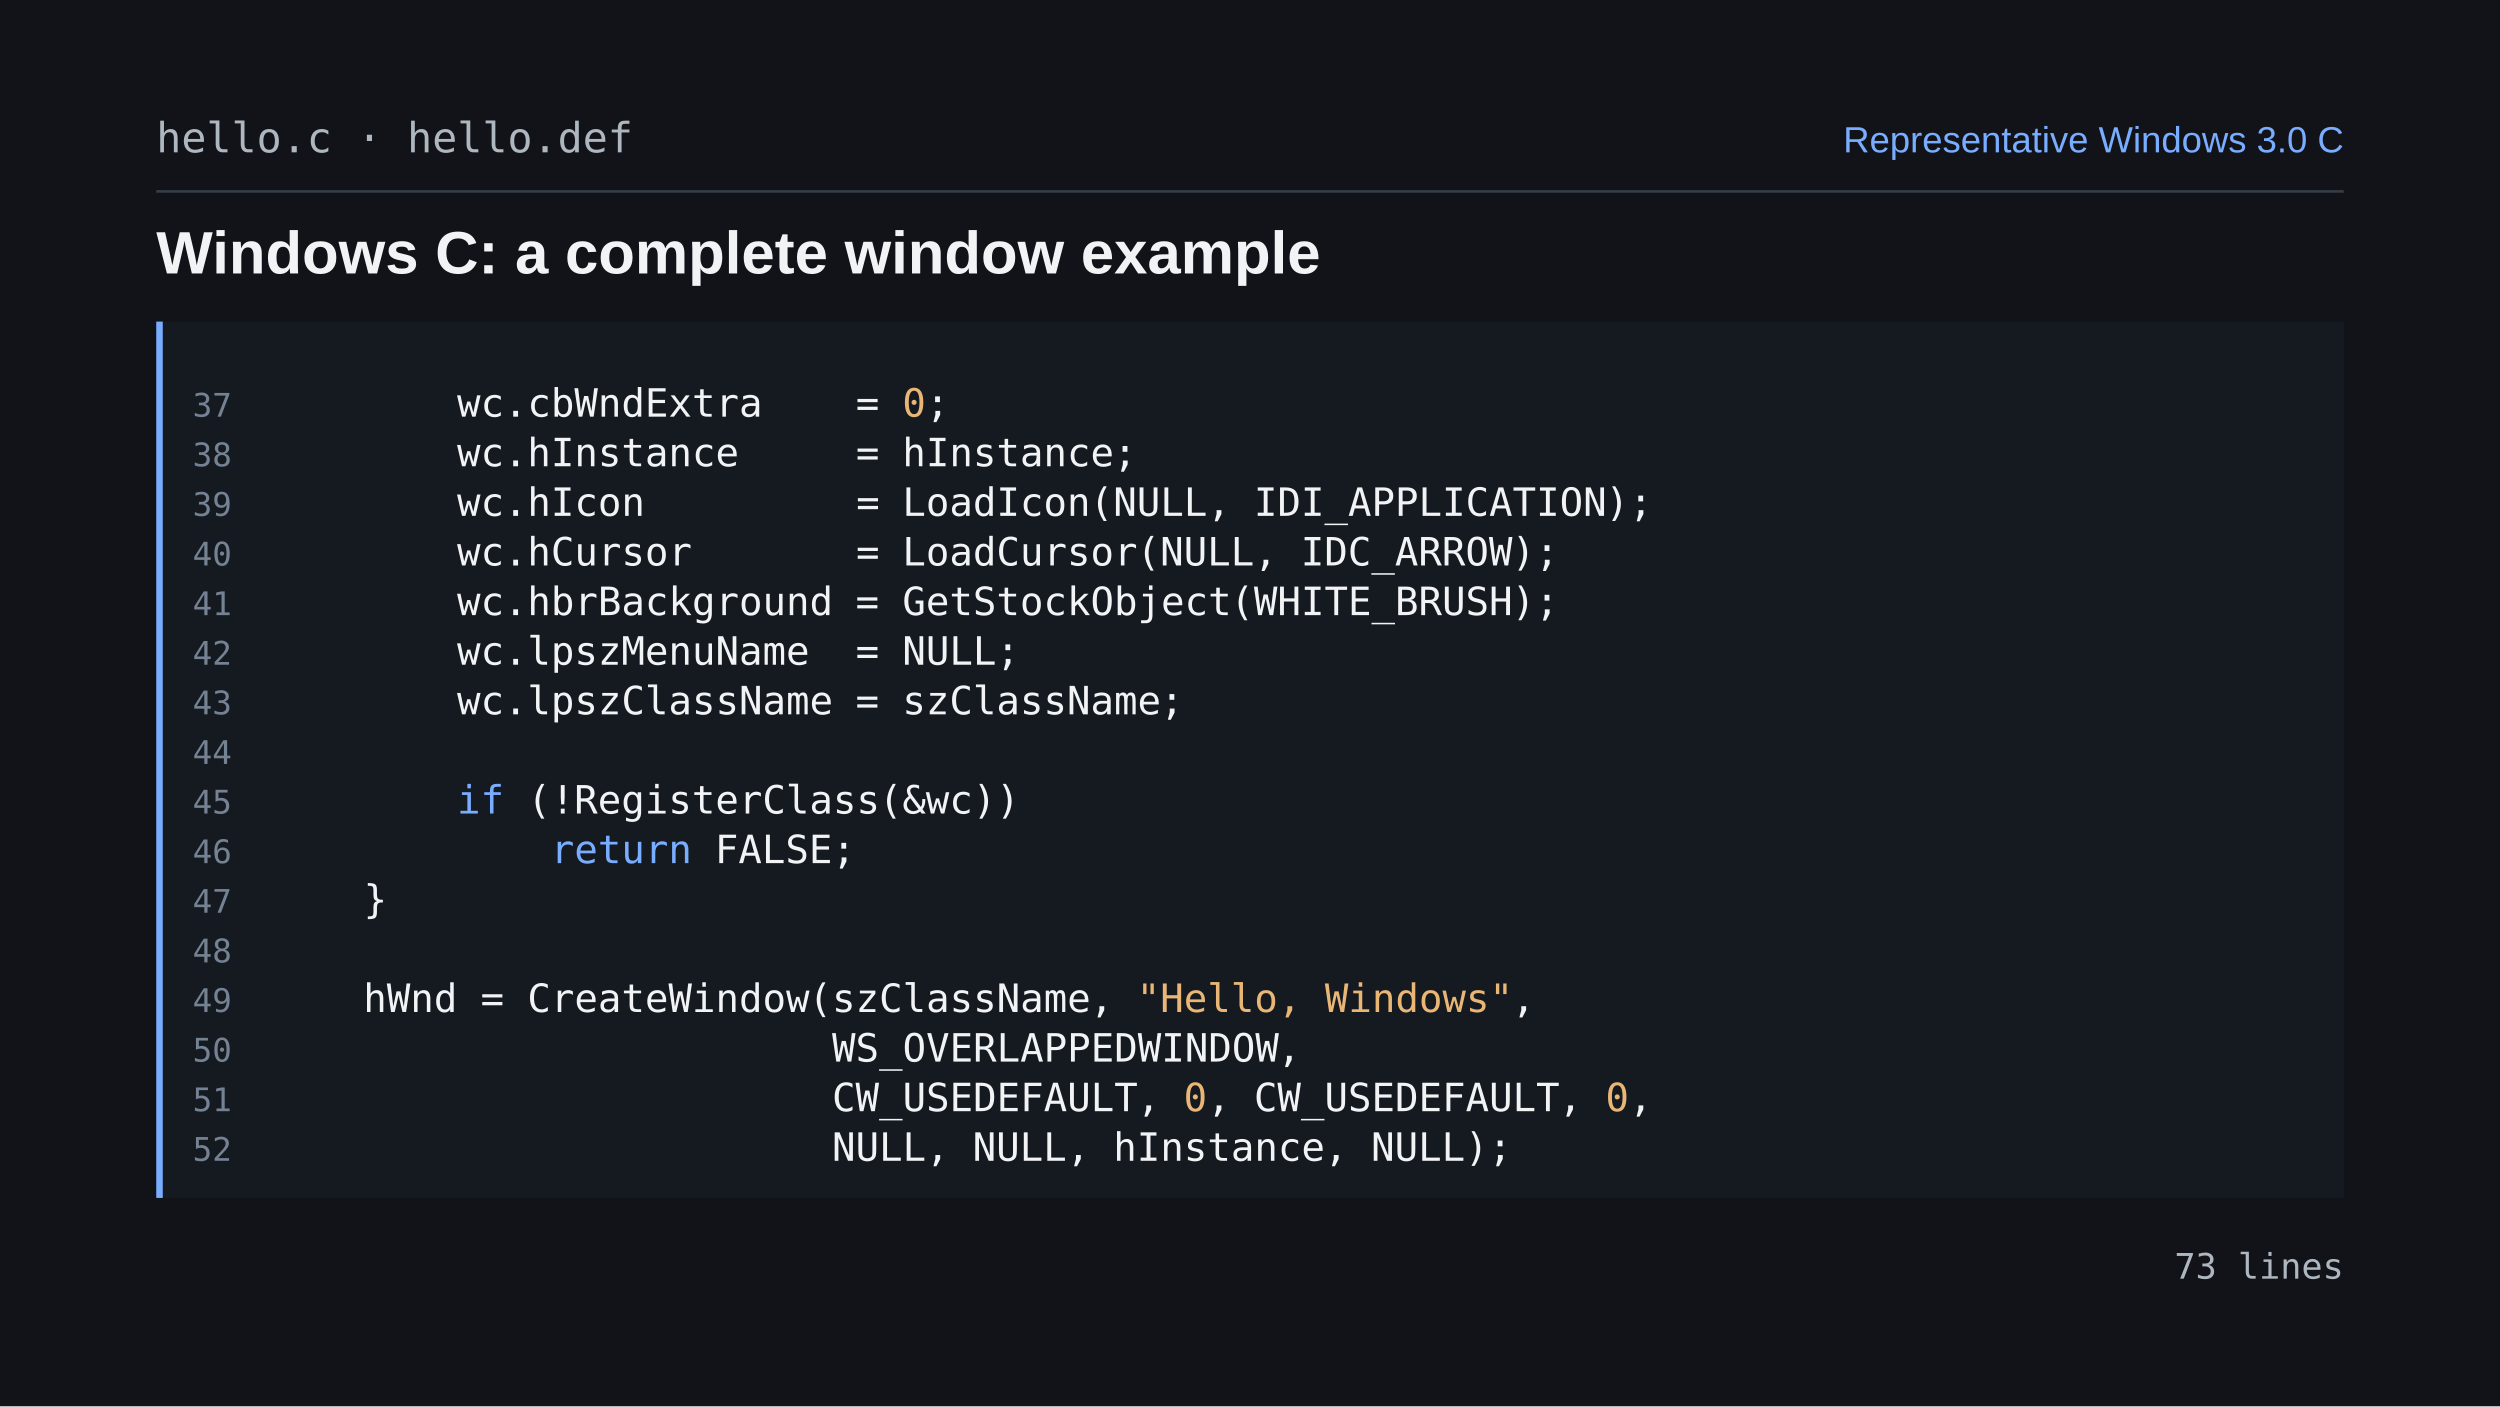
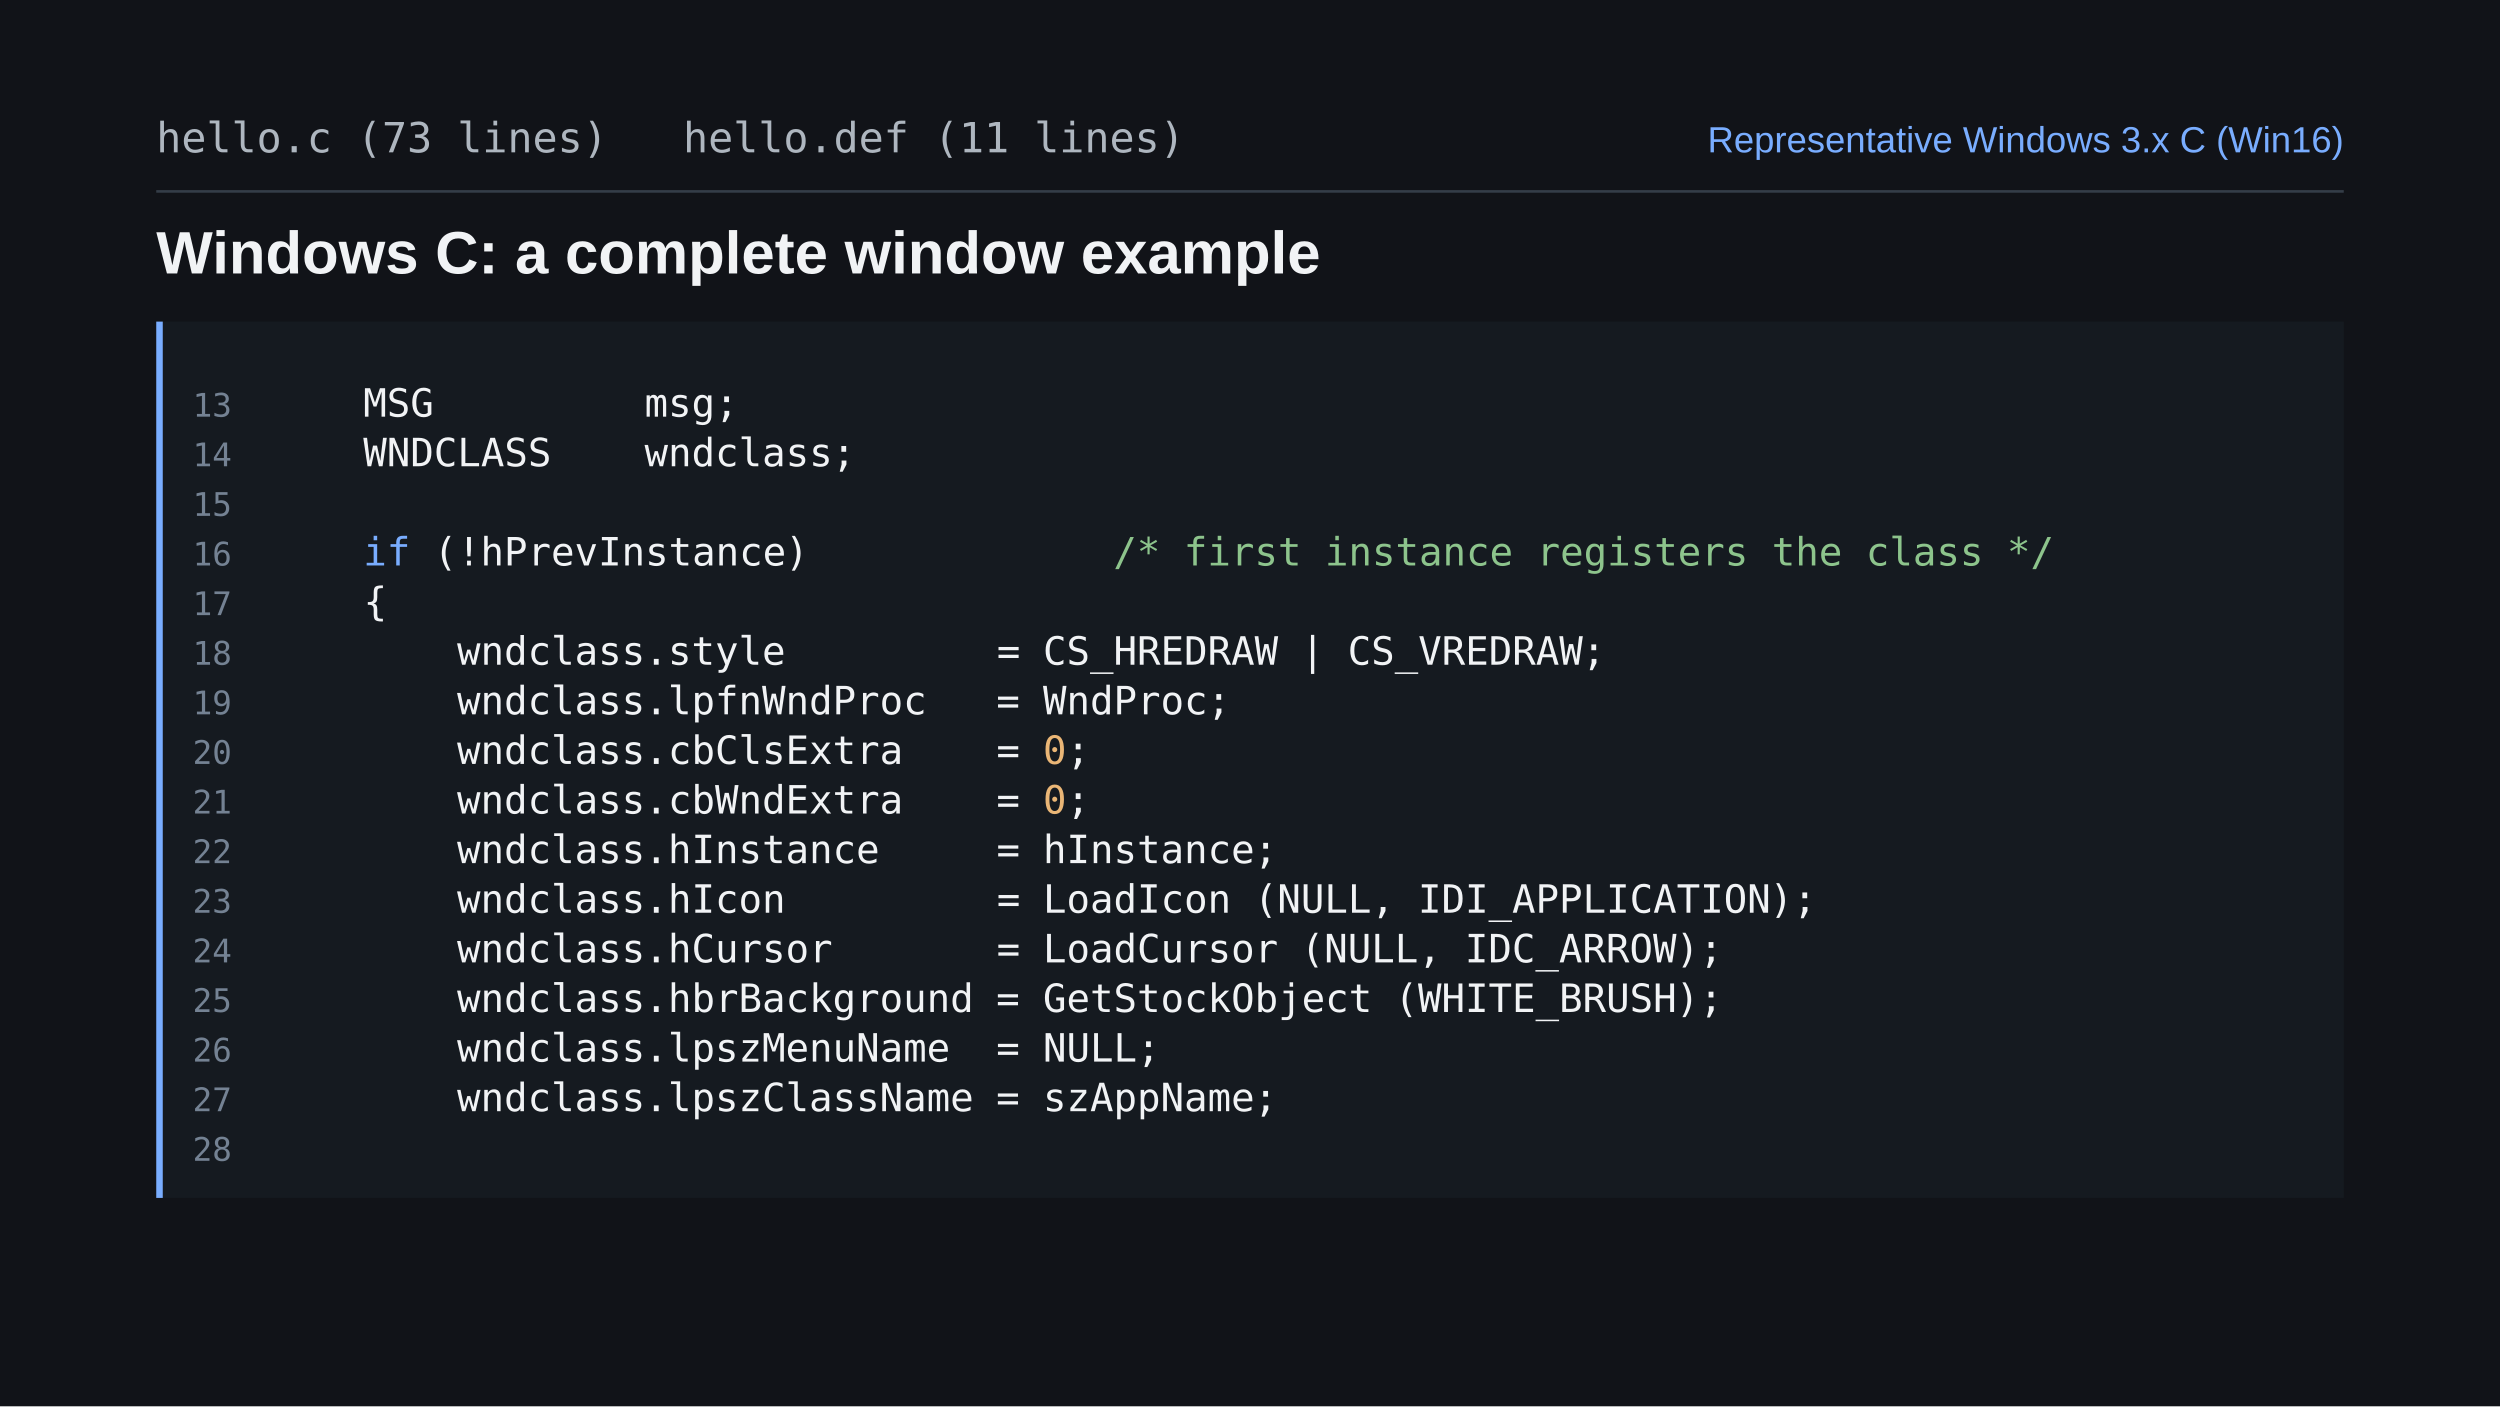
<svg xmlns="http://www.w3.org/2000/svg" width="1920" height="1080" viewBox="0 0 1920 1080" role="img">
  <defs>
    <pattern id="back" width="12" height="12" patternUnits="userSpaceOnUse">
      <path d="M0 6L6 0L12 6L6 12Z" fill="none" stroke="#8fa1c5" stroke-width="1" />
    </pattern>
    <pattern id="felt" width="10" height="10" patternUnits="userSpaceOnUse">
      <path d="M1 2h1M6 7h1" stroke="#ffffff" stroke-opacity=".035" />
    </pattern>
  </defs>
  <rect x="0.00" y="0.00" width="1920.00" height="1080.00" rx="0" fill="#111318" />
-   <text x="120.00" y="117.00" font-family="DejaVu Sans Mono" font-size="32" font-weight="400" fill="#aeb6bf" text-anchor="start" opacity="1" xml:space="preserve">hello.c · hello.def</text>
-   <text x="1800.00" y="117.00" font-family="Liberation Sans" font-size="28" font-weight="400" fill="#79adff" text-anchor="end" opacity="1" xml:space="preserve">Representative Windows 3.0 C</text>
+   <text x="120.00" y="117.00" font-family="DejaVu Sans Mono" font-size="32" font-weight="400" fill="#aeb6bf" text-anchor="start" opacity="1" xml:space="preserve">hello.c (73 lines)   hello.def (11 lines)</text>
+   <text x="1800.00" y="117.00" font-family="Liberation Sans" font-size="28" font-weight="400" fill="#79adff" text-anchor="end" opacity="1" xml:space="preserve">Representative Windows 3.x C (Win16)</text>
  <path d="M120.00 147.00L1800.00 147.00" fill="none" stroke="#343d48" stroke-width="2" />
  <text x="120.00" y="210.00" font-family="Liberation Sans" font-size="46" font-weight="700" fill="#f1f3f5" text-anchor="start" opacity="1" xml:space="preserve">Windows C: a complete window example</text>
  <rect x="120.00" y="247.00" width="1680.00" height="673.00" rx="0" fill="#151a20" />
  <rect x="120.00" y="247.00" width="5.00" height="673.00" rx="0" fill="#79adff" />
-   <text x="163.00" y="320.00" font-family="DejaVu Sans Mono" font-size="25" font-weight="400" fill="#748293" text-anchor="middle" opacity="1" xml:space="preserve">37</text>
-   <text x="207.00" y="320.00" font-family="DejaVu Sans Mono" font-size="30" font-weight="400" fill="#f1f3f5" text-anchor="start" opacity="1" xml:space="preserve">        </text>
-   <text x="351.00" y="320.00" font-family="DejaVu Sans Mono" font-size="30" font-weight="400" fill="#f1f3f5" text-anchor="start" opacity="1" xml:space="preserve">wc</text>
-   <text x="387.00" y="320.00" font-family="DejaVu Sans Mono" font-size="30" font-weight="400" fill="#f1f3f5" text-anchor="start" opacity="1" xml:space="preserve">.</text>
-   <text x="405.00" y="320.00" font-family="DejaVu Sans Mono" font-size="30" font-weight="400" fill="#f1f3f5" text-anchor="start" opacity="1" xml:space="preserve">cbWndExtra</text>
-   <text x="585.00" y="320.00" font-family="DejaVu Sans Mono" font-size="30" font-weight="400" fill="#f1f3f5" text-anchor="start" opacity="1" xml:space="preserve">    = </text>
-   <text x="693.00" y="320.00" font-family="DejaVu Sans Mono" font-size="30" font-weight="400" fill="#eab676" text-anchor="start" opacity="1" xml:space="preserve">0</text>
-   <text x="711.00" y="320.00" font-family="DejaVu Sans Mono" font-size="30" font-weight="400" fill="#f1f3f5" text-anchor="start" opacity="1" xml:space="preserve">;</text>
-   <text x="163.00" y="358.10" font-family="DejaVu Sans Mono" font-size="25" font-weight="400" fill="#748293" text-anchor="middle" opacity="1" xml:space="preserve">38</text>
-   <text x="207.00" y="358.10" font-family="DejaVu Sans Mono" font-size="30" font-weight="400" fill="#f1f3f5" text-anchor="start" opacity="1" xml:space="preserve">        </text>
-   <text x="351.00" y="358.10" font-family="DejaVu Sans Mono" font-size="30" font-weight="400" fill="#f1f3f5" text-anchor="start" opacity="1" xml:space="preserve">wc</text>
-   <text x="387.00" y="358.10" font-family="DejaVu Sans Mono" font-size="30" font-weight="400" fill="#f1f3f5" text-anchor="start" opacity="1" xml:space="preserve">.</text>
-   <text x="405.00" y="358.10" font-family="DejaVu Sans Mono" font-size="30" font-weight="400" fill="#f1f3f5" text-anchor="start" opacity="1" xml:space="preserve">hInstance</text>
-   <text x="567.00" y="358.10" font-family="DejaVu Sans Mono" font-size="30" font-weight="400" fill="#f1f3f5" text-anchor="start" opacity="1" xml:space="preserve">     = </text>
-   <text x="693.00" y="358.10" font-family="DejaVu Sans Mono" font-size="30" font-weight="400" fill="#f1f3f5" text-anchor="start" opacity="1" xml:space="preserve">hInstance</text>
-   <text x="855.00" y="358.10" font-family="DejaVu Sans Mono" font-size="30" font-weight="400" fill="#f1f3f5" text-anchor="start" opacity="1" xml:space="preserve">;</text>
-   <text x="163.00" y="396.20" font-family="DejaVu Sans Mono" font-size="25" font-weight="400" fill="#748293" text-anchor="middle" opacity="1" xml:space="preserve">39</text>
-   <text x="207.00" y="396.20" font-family="DejaVu Sans Mono" font-size="30" font-weight="400" fill="#f1f3f5" text-anchor="start" opacity="1" xml:space="preserve">        </text>
-   <text x="351.00" y="396.20" font-family="DejaVu Sans Mono" font-size="30" font-weight="400" fill="#f1f3f5" text-anchor="start" opacity="1" xml:space="preserve">wc</text>
-   <text x="387.00" y="396.20" font-family="DejaVu Sans Mono" font-size="30" font-weight="400" fill="#f1f3f5" text-anchor="start" opacity="1" xml:space="preserve">.</text>
-   <text x="405.00" y="396.20" font-family="DejaVu Sans Mono" font-size="30" font-weight="400" fill="#f1f3f5" text-anchor="start" opacity="1" xml:space="preserve">hIcon</text>
-   <text x="495.00" y="396.20" font-family="DejaVu Sans Mono" font-size="30" font-weight="400" fill="#f1f3f5" text-anchor="start" opacity="1" xml:space="preserve">         = </text>
-   <text x="693.00" y="396.20" font-family="DejaVu Sans Mono" font-size="30" font-weight="400" fill="#f1f3f5" text-anchor="start" opacity="1" xml:space="preserve">LoadIcon</text>
-   <text x="837.00" y="396.20" font-family="DejaVu Sans Mono" font-size="30" font-weight="400" fill="#f1f3f5" text-anchor="start" opacity="1" xml:space="preserve">(</text>
-   <text x="855.00" y="396.20" font-family="DejaVu Sans Mono" font-size="30" font-weight="400" fill="#f1f3f5" text-anchor="start" opacity="1" xml:space="preserve">NULL</text>
-   <text x="927.00" y="396.20" font-family="DejaVu Sans Mono" font-size="30" font-weight="400" fill="#f1f3f5" text-anchor="start" opacity="1" xml:space="preserve">, </text>
-   <text x="963.00" y="396.20" font-family="DejaVu Sans Mono" font-size="30" font-weight="400" fill="#f1f3f5" text-anchor="start" opacity="1" xml:space="preserve">IDI_APPLICATION</text>
-   <text x="1233.00" y="396.20" font-family="DejaVu Sans Mono" font-size="30" font-weight="400" fill="#f1f3f5" text-anchor="start" opacity="1" xml:space="preserve">);</text>
-   <text x="163.00" y="434.30" font-family="DejaVu Sans Mono" font-size="25" font-weight="400" fill="#748293" text-anchor="middle" opacity="1" xml:space="preserve">40</text>
-   <text x="207.00" y="434.30" font-family="DejaVu Sans Mono" font-size="30" font-weight="400" fill="#f1f3f5" text-anchor="start" opacity="1" xml:space="preserve">        </text>
-   <text x="351.00" y="434.30" font-family="DejaVu Sans Mono" font-size="30" font-weight="400" fill="#f1f3f5" text-anchor="start" opacity="1" xml:space="preserve">wc</text>
-   <text x="387.00" y="434.30" font-family="DejaVu Sans Mono" font-size="30" font-weight="400" fill="#f1f3f5" text-anchor="start" opacity="1" xml:space="preserve">.</text>
-   <text x="405.00" y="434.30" font-family="DejaVu Sans Mono" font-size="30" font-weight="400" fill="#f1f3f5" text-anchor="start" opacity="1" xml:space="preserve">hCursor</text>
-   <text x="531.00" y="434.30" font-family="DejaVu Sans Mono" font-size="30" font-weight="400" fill="#f1f3f5" text-anchor="start" opacity="1" xml:space="preserve">       = </text>
-   <text x="693.00" y="434.30" font-family="DejaVu Sans Mono" font-size="30" font-weight="400" fill="#f1f3f5" text-anchor="start" opacity="1" xml:space="preserve">LoadCursor</text>
-   <text x="873.00" y="434.30" font-family="DejaVu Sans Mono" font-size="30" font-weight="400" fill="#f1f3f5" text-anchor="start" opacity="1" xml:space="preserve">(</text>
-   <text x="891.00" y="434.30" font-family="DejaVu Sans Mono" font-size="30" font-weight="400" fill="#f1f3f5" text-anchor="start" opacity="1" xml:space="preserve">NULL</text>
-   <text x="963.00" y="434.30" font-family="DejaVu Sans Mono" font-size="30" font-weight="400" fill="#f1f3f5" text-anchor="start" opacity="1" xml:space="preserve">, </text>
-   <text x="999.00" y="434.30" font-family="DejaVu Sans Mono" font-size="30" font-weight="400" fill="#f1f3f5" text-anchor="start" opacity="1" xml:space="preserve">IDC_ARROW</text>
-   <text x="1161.00" y="434.30" font-family="DejaVu Sans Mono" font-size="30" font-weight="400" fill="#f1f3f5" text-anchor="start" opacity="1" xml:space="preserve">);</text>
-   <text x="163.00" y="472.40" font-family="DejaVu Sans Mono" font-size="25" font-weight="400" fill="#748293" text-anchor="middle" opacity="1" xml:space="preserve">41</text>
-   <text x="207.00" y="472.40" font-family="DejaVu Sans Mono" font-size="30" font-weight="400" fill="#f1f3f5" text-anchor="start" opacity="1" xml:space="preserve">        </text>
-   <text x="351.00" y="472.40" font-family="DejaVu Sans Mono" font-size="30" font-weight="400" fill="#f1f3f5" text-anchor="start" opacity="1" xml:space="preserve">wc</text>
-   <text x="387.00" y="472.40" font-family="DejaVu Sans Mono" font-size="30" font-weight="400" fill="#f1f3f5" text-anchor="start" opacity="1" xml:space="preserve">.</text>
-   <text x="405.00" y="472.40" font-family="DejaVu Sans Mono" font-size="30" font-weight="400" fill="#f1f3f5" text-anchor="start" opacity="1" xml:space="preserve">hbrBackground</text>
-   <text x="639.00" y="472.40" font-family="DejaVu Sans Mono" font-size="30" font-weight="400" fill="#f1f3f5" text-anchor="start" opacity="1" xml:space="preserve"> = </text>
-   <text x="693.00" y="472.40" font-family="DejaVu Sans Mono" font-size="30" font-weight="400" fill="#f1f3f5" text-anchor="start" opacity="1" xml:space="preserve">GetStockObject</text>
-   <text x="945.00" y="472.40" font-family="DejaVu Sans Mono" font-size="30" font-weight="400" fill="#f1f3f5" text-anchor="start" opacity="1" xml:space="preserve">(</text>
-   <text x="963.00" y="472.40" font-family="DejaVu Sans Mono" font-size="30" font-weight="400" fill="#f1f3f5" text-anchor="start" opacity="1" xml:space="preserve">WHITE_BRUSH</text>
-   <text x="1161.00" y="472.40" font-family="DejaVu Sans Mono" font-size="30" font-weight="400" fill="#f1f3f5" text-anchor="start" opacity="1" xml:space="preserve">);</text>
-   <text x="163.00" y="510.50" font-family="DejaVu Sans Mono" font-size="25" font-weight="400" fill="#748293" text-anchor="middle" opacity="1" xml:space="preserve">42</text>
-   <text x="207.00" y="510.50" font-family="DejaVu Sans Mono" font-size="30" font-weight="400" fill="#f1f3f5" text-anchor="start" opacity="1" xml:space="preserve">        </text>
-   <text x="351.00" y="510.50" font-family="DejaVu Sans Mono" font-size="30" font-weight="400" fill="#f1f3f5" text-anchor="start" opacity="1" xml:space="preserve">wc</text>
-   <text x="387.00" y="510.50" font-family="DejaVu Sans Mono" font-size="30" font-weight="400" fill="#f1f3f5" text-anchor="start" opacity="1" xml:space="preserve">.</text>
-   <text x="405.00" y="510.50" font-family="DejaVu Sans Mono" font-size="30" font-weight="400" fill="#f1f3f5" text-anchor="start" opacity="1" xml:space="preserve">lpszMenuName</text>
-   <text x="621.00" y="510.50" font-family="DejaVu Sans Mono" font-size="30" font-weight="400" fill="#f1f3f5" text-anchor="start" opacity="1" xml:space="preserve">  = </text>
-   <text x="693.00" y="510.50" font-family="DejaVu Sans Mono" font-size="30" font-weight="400" fill="#f1f3f5" text-anchor="start" opacity="1" xml:space="preserve">NULL</text>
-   <text x="765.00" y="510.50" font-family="DejaVu Sans Mono" font-size="30" font-weight="400" fill="#f1f3f5" text-anchor="start" opacity="1" xml:space="preserve">;</text>
-   <text x="163.00" y="548.60" font-family="DejaVu Sans Mono" font-size="25" font-weight="400" fill="#748293" text-anchor="middle" opacity="1" xml:space="preserve">43</text>
-   <text x="207.00" y="548.60" font-family="DejaVu Sans Mono" font-size="30" font-weight="400" fill="#f1f3f5" text-anchor="start" opacity="1" xml:space="preserve">        </text>
-   <text x="351.00" y="548.60" font-family="DejaVu Sans Mono" font-size="30" font-weight="400" fill="#f1f3f5" text-anchor="start" opacity="1" xml:space="preserve">wc</text>
-   <text x="387.00" y="548.60" font-family="DejaVu Sans Mono" font-size="30" font-weight="400" fill="#f1f3f5" text-anchor="start" opacity="1" xml:space="preserve">.</text>
-   <text x="405.00" y="548.60" font-family="DejaVu Sans Mono" font-size="30" font-weight="400" fill="#f1f3f5" text-anchor="start" opacity="1" xml:space="preserve">lpszClassName</text>
-   <text x="639.00" y="548.60" font-family="DejaVu Sans Mono" font-size="30" font-weight="400" fill="#f1f3f5" text-anchor="start" opacity="1" xml:space="preserve"> = </text>
-   <text x="693.00" y="548.60" font-family="DejaVu Sans Mono" font-size="30" font-weight="400" fill="#f1f3f5" text-anchor="start" opacity="1" xml:space="preserve">szClassName</text>
-   <text x="891.00" y="548.60" font-family="DejaVu Sans Mono" font-size="30" font-weight="400" fill="#f1f3f5" text-anchor="start" opacity="1" xml:space="preserve">;</text>
-   <text x="163.00" y="586.70" font-family="DejaVu Sans Mono" font-size="25" font-weight="400" fill="#748293" text-anchor="middle" opacity="1" xml:space="preserve">44</text>
-   <text x="163.00" y="624.80" font-family="DejaVu Sans Mono" font-size="25" font-weight="400" fill="#748293" text-anchor="middle" opacity="1" xml:space="preserve">45</text>
-   <text x="207.00" y="624.80" font-family="DejaVu Sans Mono" font-size="30" font-weight="400" fill="#f1f3f5" text-anchor="start" opacity="1" xml:space="preserve">        </text>
-   <text x="351.00" y="624.80" font-family="DejaVu Sans Mono" font-size="30" font-weight="400" fill="#79adff" text-anchor="start" opacity="1" xml:space="preserve">if</text>
-   <text x="387.00" y="624.80" font-family="DejaVu Sans Mono" font-size="30" font-weight="400" fill="#f1f3f5" text-anchor="start" opacity="1" xml:space="preserve"> (!</text>
-   <text x="441.00" y="624.80" font-family="DejaVu Sans Mono" font-size="30" font-weight="400" fill="#f1f3f5" text-anchor="start" opacity="1" xml:space="preserve">RegisterClass</text>
-   <text x="675.00" y="624.80" font-family="DejaVu Sans Mono" font-size="30" font-weight="400" fill="#f1f3f5" text-anchor="start" opacity="1" xml:space="preserve">(&amp;</text>
-   <text x="711.00" y="624.80" font-family="DejaVu Sans Mono" font-size="30" font-weight="400" fill="#f1f3f5" text-anchor="start" opacity="1" xml:space="preserve">wc</text>
-   <text x="747.00" y="624.80" font-family="DejaVu Sans Mono" font-size="30" font-weight="400" fill="#f1f3f5" text-anchor="start" opacity="1" xml:space="preserve">))</text>
-   <text x="163.00" y="662.90" font-family="DejaVu Sans Mono" font-size="25" font-weight="400" fill="#748293" text-anchor="middle" opacity="1" xml:space="preserve">46</text>
-   <text x="207.00" y="662.90" font-family="DejaVu Sans Mono" font-size="30" font-weight="400" fill="#f1f3f5" text-anchor="start" opacity="1" xml:space="preserve">            </text>
-   <text x="423.00" y="662.90" font-family="DejaVu Sans Mono" font-size="30" font-weight="400" fill="#79adff" text-anchor="start" opacity="1" xml:space="preserve">return</text>
-   <text x="531.00" y="662.90" font-family="DejaVu Sans Mono" font-size="30" font-weight="400" fill="#f1f3f5" text-anchor="start" opacity="1" xml:space="preserve"> </text>
-   <text x="549.00" y="662.90" font-family="DejaVu Sans Mono" font-size="30" font-weight="400" fill="#f1f3f5" text-anchor="start" opacity="1" xml:space="preserve">FALSE</text>
-   <text x="639.00" y="662.90" font-family="DejaVu Sans Mono" font-size="30" font-weight="400" fill="#f1f3f5" text-anchor="start" opacity="1" xml:space="preserve">;</text>
-   <text x="163.00" y="701.00" font-family="DejaVu Sans Mono" font-size="25" font-weight="400" fill="#748293" text-anchor="middle" opacity="1" xml:space="preserve">47</text>
-   <text x="207.00" y="701.00" font-family="DejaVu Sans Mono" font-size="30" font-weight="400" fill="#f1f3f5" text-anchor="start" opacity="1" xml:space="preserve">    }</text>
-   <text x="163.00" y="739.10" font-family="DejaVu Sans Mono" font-size="25" font-weight="400" fill="#748293" text-anchor="middle" opacity="1" xml:space="preserve">48</text>
-   <text x="163.00" y="777.20" font-family="DejaVu Sans Mono" font-size="25" font-weight="400" fill="#748293" text-anchor="middle" opacity="1" xml:space="preserve">49</text>
-   <text x="207.00" y="777.20" font-family="DejaVu Sans Mono" font-size="30" font-weight="400" fill="#f1f3f5" text-anchor="start" opacity="1" xml:space="preserve">    </text>
-   <text x="279.00" y="777.20" font-family="DejaVu Sans Mono" font-size="30" font-weight="400" fill="#f1f3f5" text-anchor="start" opacity="1" xml:space="preserve">hWnd</text>
-   <text x="351.00" y="777.20" font-family="DejaVu Sans Mono" font-size="30" font-weight="400" fill="#f1f3f5" text-anchor="start" opacity="1" xml:space="preserve"> = </text>
-   <text x="405.00" y="777.20" font-family="DejaVu Sans Mono" font-size="30" font-weight="400" fill="#f1f3f5" text-anchor="start" opacity="1" xml:space="preserve">CreateWindow</text>
-   <text x="621.00" y="777.20" font-family="DejaVu Sans Mono" font-size="30" font-weight="400" fill="#f1f3f5" text-anchor="start" opacity="1" xml:space="preserve">(</text>
-   <text x="639.00" y="777.20" font-family="DejaVu Sans Mono" font-size="30" font-weight="400" fill="#f1f3f5" text-anchor="start" opacity="1" xml:space="preserve">szClassName</text>
-   <text x="837.00" y="777.20" font-family="DejaVu Sans Mono" font-size="30" font-weight="400" fill="#f1f3f5" text-anchor="start" opacity="1" xml:space="preserve">, </text>
-   <text x="873.00" y="777.20" font-family="DejaVu Sans Mono" font-size="30" font-weight="400" fill="#eab676" text-anchor="start" opacity="1" xml:space="preserve">"Hello, Windows"</text>
-   <text x="1161.00" y="777.20" font-family="DejaVu Sans Mono" font-size="30" font-weight="400" fill="#f1f3f5" text-anchor="start" opacity="1" xml:space="preserve">,</text>
-   <text x="163.00" y="815.30" font-family="DejaVu Sans Mono" font-size="25" font-weight="400" fill="#748293" text-anchor="middle" opacity="1" xml:space="preserve">50</text>
-   <text x="207.00" y="815.30" font-family="DejaVu Sans Mono" font-size="30" font-weight="400" fill="#f1f3f5" text-anchor="start" opacity="1" xml:space="preserve">                        </text>
-   <text x="639.00" y="815.30" font-family="DejaVu Sans Mono" font-size="30" font-weight="400" fill="#f1f3f5" text-anchor="start" opacity="1" xml:space="preserve">WS_OVERLAPPEDWINDOW</text>
-   <text x="981.00" y="815.30" font-family="DejaVu Sans Mono" font-size="30" font-weight="400" fill="#f1f3f5" text-anchor="start" opacity="1" xml:space="preserve">,</text>
-   <text x="163.00" y="853.40" font-family="DejaVu Sans Mono" font-size="25" font-weight="400" fill="#748293" text-anchor="middle" opacity="1" xml:space="preserve">51</text>
-   <text x="207.00" y="853.40" font-family="DejaVu Sans Mono" font-size="30" font-weight="400" fill="#f1f3f5" text-anchor="start" opacity="1" xml:space="preserve">                        </text>
-   <text x="639.00" y="853.40" font-family="DejaVu Sans Mono" font-size="30" font-weight="400" fill="#f1f3f5" text-anchor="start" opacity="1" xml:space="preserve">CW_USEDEFAULT</text>
-   <text x="873.00" y="853.40" font-family="DejaVu Sans Mono" font-size="30" font-weight="400" fill="#f1f3f5" text-anchor="start" opacity="1" xml:space="preserve">, </text>
-   <text x="909.00" y="853.40" font-family="DejaVu Sans Mono" font-size="30" font-weight="400" fill="#eab676" text-anchor="start" opacity="1" xml:space="preserve">0</text>
-   <text x="927.00" y="853.40" font-family="DejaVu Sans Mono" font-size="30" font-weight="400" fill="#f1f3f5" text-anchor="start" opacity="1" xml:space="preserve">, </text>
-   <text x="963.00" y="853.40" font-family="DejaVu Sans Mono" font-size="30" font-weight="400" fill="#f1f3f5" text-anchor="start" opacity="1" xml:space="preserve">CW_USEDEFAULT</text>
-   <text x="1197.00" y="853.40" font-family="DejaVu Sans Mono" font-size="30" font-weight="400" fill="#f1f3f5" text-anchor="start" opacity="1" xml:space="preserve">, </text>
-   <text x="1233.00" y="853.40" font-family="DejaVu Sans Mono" font-size="30" font-weight="400" fill="#eab676" text-anchor="start" opacity="1" xml:space="preserve">0</text>
-   <text x="1251.00" y="853.40" font-family="DejaVu Sans Mono" font-size="30" font-weight="400" fill="#f1f3f5" text-anchor="start" opacity="1" xml:space="preserve">,</text>
-   <text x="163.00" y="891.50" font-family="DejaVu Sans Mono" font-size="25" font-weight="400" fill="#748293" text-anchor="middle" opacity="1" xml:space="preserve">52</text>
-   <text x="207.00" y="891.50" font-family="DejaVu Sans Mono" font-size="30" font-weight="400" fill="#f1f3f5" text-anchor="start" opacity="1" xml:space="preserve">                        </text>
-   <text x="639.00" y="891.50" font-family="DejaVu Sans Mono" font-size="30" font-weight="400" fill="#f1f3f5" text-anchor="start" opacity="1" xml:space="preserve">NULL</text>
-   <text x="711.00" y="891.50" font-family="DejaVu Sans Mono" font-size="30" font-weight="400" fill="#f1f3f5" text-anchor="start" opacity="1" xml:space="preserve">, </text>
-   <text x="747.00" y="891.50" font-family="DejaVu Sans Mono" font-size="30" font-weight="400" fill="#f1f3f5" text-anchor="start" opacity="1" xml:space="preserve">NULL</text>
-   <text x="819.00" y="891.50" font-family="DejaVu Sans Mono" font-size="30" font-weight="400" fill="#f1f3f5" text-anchor="start" opacity="1" xml:space="preserve">, </text>
-   <text x="855.00" y="891.50" font-family="DejaVu Sans Mono" font-size="30" font-weight="400" fill="#f1f3f5" text-anchor="start" opacity="1" xml:space="preserve">hInstance</text>
-   <text x="1017.00" y="891.50" font-family="DejaVu Sans Mono" font-size="30" font-weight="400" fill="#f1f3f5" text-anchor="start" opacity="1" xml:space="preserve">, </text>
-   <text x="1053.00" y="891.50" font-family="DejaVu Sans Mono" font-size="30" font-weight="400" fill="#f1f3f5" text-anchor="start" opacity="1" xml:space="preserve">NULL</text>
-   <text x="1125.00" y="891.50" font-family="DejaVu Sans Mono" font-size="30" font-weight="400" fill="#f1f3f5" text-anchor="start" opacity="1" xml:space="preserve">);</text>
-   <text x="1800.00" y="982.00" font-family="DejaVu Sans Mono" font-size="27" font-weight="400" fill="#aeb6bf" text-anchor="end" opacity="1" xml:space="preserve">73 lines</text>
+   <clipPath id="view">
+     <rect x="125" y="290" width="1675" height="615" />
+   </clipPath>
+   <g clip-path="url(#view)">
+     <text x="163.00" y="320.00" font-family="DejaVu Sans Mono" font-size="25" font-weight="400" fill="#748293" text-anchor="middle" opacity="1" xml:space="preserve">13</text>
+     <text x="207.00" y="320.00" font-family="DejaVu Sans Mono" font-size="30" font-weight="400" fill="#f1f3f5" text-anchor="start" opacity="1" xml:space="preserve">    </text>
+     <text x="279.00" y="320.00" font-family="DejaVu Sans Mono" font-size="30" font-weight="400" fill="#f1f3f5" text-anchor="start" opacity="1" xml:space="preserve">MSG</text>
+     <text x="333.00" y="320.00" font-family="DejaVu Sans Mono" font-size="30" font-weight="400" fill="#f1f3f5" text-anchor="start" opacity="1" xml:space="preserve">         </text>
+     <text x="495.00" y="320.00" font-family="DejaVu Sans Mono" font-size="30" font-weight="400" fill="#f1f3f5" text-anchor="start" opacity="1" xml:space="preserve">msg</text>
+     <text x="549.00" y="320.00" font-family="DejaVu Sans Mono" font-size="30" font-weight="400" fill="#f1f3f5" text-anchor="start" opacity="1" xml:space="preserve">;</text>
+     <text x="163.00" y="358.10" font-family="DejaVu Sans Mono" font-size="25" font-weight="400" fill="#748293" text-anchor="middle" opacity="1" xml:space="preserve">14</text>
+     <text x="207.00" y="358.10" font-family="DejaVu Sans Mono" font-size="30" font-weight="400" fill="#f1f3f5" text-anchor="start" opacity="1" xml:space="preserve">    </text>
+     <text x="279.00" y="358.10" font-family="DejaVu Sans Mono" font-size="30" font-weight="400" fill="#f1f3f5" text-anchor="start" opacity="1" xml:space="preserve">WNDCLASS</text>
+     <text x="423.00" y="358.10" font-family="DejaVu Sans Mono" font-size="30" font-weight="400" fill="#f1f3f5" text-anchor="start" opacity="1" xml:space="preserve">    </text>
+     <text x="495.00" y="358.10" font-family="DejaVu Sans Mono" font-size="30" font-weight="400" fill="#f1f3f5" text-anchor="start" opacity="1" xml:space="preserve">wndclass</text>
+     <text x="639.00" y="358.10" font-family="DejaVu Sans Mono" font-size="30" font-weight="400" fill="#f1f3f5" text-anchor="start" opacity="1" xml:space="preserve">;</text>
+     <text x="163.00" y="396.20" font-family="DejaVu Sans Mono" font-size="25" font-weight="400" fill="#748293" text-anchor="middle" opacity="1" xml:space="preserve">15</text>
+     <text x="163.00" y="434.30" font-family="DejaVu Sans Mono" font-size="25" font-weight="400" fill="#748293" text-anchor="middle" opacity="1" xml:space="preserve">16</text>
+     <text x="207.00" y="434.30" font-family="DejaVu Sans Mono" font-size="30" font-weight="400" fill="#f1f3f5" text-anchor="start" opacity="1" xml:space="preserve">    </text>
+     <text x="279.00" y="434.30" font-family="DejaVu Sans Mono" font-size="30" font-weight="400" fill="#79adff" text-anchor="start" opacity="1" xml:space="preserve">if</text>
+     <text x="315.00" y="434.30" font-family="DejaVu Sans Mono" font-size="30" font-weight="400" fill="#f1f3f5" text-anchor="start" opacity="1" xml:space="preserve"> (!</text>
+     <text x="369.00" y="434.30" font-family="DejaVu Sans Mono" font-size="30" font-weight="400" fill="#f1f3f5" text-anchor="start" opacity="1" xml:space="preserve">hPrevInstance</text>
+     <text x="603.00" y="434.30" font-family="DejaVu Sans Mono" font-size="30" font-weight="400" fill="#f1f3f5" text-anchor="start" opacity="1" xml:space="preserve">)             </text>
+     <text x="855.00" y="434.30" font-family="DejaVu Sans Mono" font-size="30" font-weight="400" fill="#8dc48c" text-anchor="start" opacity="1" xml:space="preserve">/* first instance registers the class */</text>
+     <text x="163.00" y="472.40" font-family="DejaVu Sans Mono" font-size="25" font-weight="400" fill="#748293" text-anchor="middle" opacity="1" xml:space="preserve">17</text>
+     <text x="207.00" y="472.40" font-family="DejaVu Sans Mono" font-size="30" font-weight="400" fill="#f1f3f5" text-anchor="start" opacity="1" xml:space="preserve">    {</text>
+     <text x="163.00" y="510.50" font-family="DejaVu Sans Mono" font-size="25" font-weight="400" fill="#748293" text-anchor="middle" opacity="1" xml:space="preserve">18</text>
+     <text x="207.00" y="510.50" font-family="DejaVu Sans Mono" font-size="30" font-weight="400" fill="#f1f3f5" text-anchor="start" opacity="1" xml:space="preserve">        </text>
+     <text x="351.00" y="510.50" font-family="DejaVu Sans Mono" font-size="30" font-weight="400" fill="#f1f3f5" text-anchor="start" opacity="1" xml:space="preserve">wndclass</text>
+     <text x="495.00" y="510.50" font-family="DejaVu Sans Mono" font-size="30" font-weight="400" fill="#f1f3f5" text-anchor="start" opacity="1" xml:space="preserve">.</text>
+     <text x="513.00" y="510.50" font-family="DejaVu Sans Mono" font-size="30" font-weight="400" fill="#f1f3f5" text-anchor="start" opacity="1" xml:space="preserve">style</text>
+     <text x="603.00" y="510.50" font-family="DejaVu Sans Mono" font-size="30" font-weight="400" fill="#f1f3f5" text-anchor="start" opacity="1" xml:space="preserve">         = </text>
+     <text x="801.00" y="510.50" font-family="DejaVu Sans Mono" font-size="30" font-weight="400" fill="#f1f3f5" text-anchor="start" opacity="1" xml:space="preserve">CS_HREDRAW</text>
+     <text x="981.00" y="510.50" font-family="DejaVu Sans Mono" font-size="30" font-weight="400" fill="#f1f3f5" text-anchor="start" opacity="1" xml:space="preserve"> | </text>
+     <text x="1035.00" y="510.50" font-family="DejaVu Sans Mono" font-size="30" font-weight="400" fill="#f1f3f5" text-anchor="start" opacity="1" xml:space="preserve">CS_VREDRAW</text>
+     <text x="1215.00" y="510.50" font-family="DejaVu Sans Mono" font-size="30" font-weight="400" fill="#f1f3f5" text-anchor="start" opacity="1" xml:space="preserve">;</text>
+     <text x="163.00" y="548.60" font-family="DejaVu Sans Mono" font-size="25" font-weight="400" fill="#748293" text-anchor="middle" opacity="1" xml:space="preserve">19</text>
+     <text x="207.00" y="548.60" font-family="DejaVu Sans Mono" font-size="30" font-weight="400" fill="#f1f3f5" text-anchor="start" opacity="1" xml:space="preserve">        </text>
+     <text x="351.00" y="548.60" font-family="DejaVu Sans Mono" font-size="30" font-weight="400" fill="#f1f3f5" text-anchor="start" opacity="1" xml:space="preserve">wndclass</text>
+     <text x="495.00" y="548.60" font-family="DejaVu Sans Mono" font-size="30" font-weight="400" fill="#f1f3f5" text-anchor="start" opacity="1" xml:space="preserve">.</text>
+     <text x="513.00" y="548.60" font-family="DejaVu Sans Mono" font-size="30" font-weight="400" fill="#f1f3f5" text-anchor="start" opacity="1" xml:space="preserve">lpfnWndProc</text>
+     <text x="711.00" y="548.60" font-family="DejaVu Sans Mono" font-size="30" font-weight="400" fill="#f1f3f5" text-anchor="start" opacity="1" xml:space="preserve">   = </text>
+     <text x="801.00" y="548.60" font-family="DejaVu Sans Mono" font-size="30" font-weight="400" fill="#f1f3f5" text-anchor="start" opacity="1" xml:space="preserve">WndProc</text>
+     <text x="927.00" y="548.60" font-family="DejaVu Sans Mono" font-size="30" font-weight="400" fill="#f1f3f5" text-anchor="start" opacity="1" xml:space="preserve">;</text>
+     <text x="163.00" y="586.70" font-family="DejaVu Sans Mono" font-size="25" font-weight="400" fill="#748293" text-anchor="middle" opacity="1" xml:space="preserve">20</text>
+     <text x="207.00" y="586.70" font-family="DejaVu Sans Mono" font-size="30" font-weight="400" fill="#f1f3f5" text-anchor="start" opacity="1" xml:space="preserve">        </text>
+     <text x="351.00" y="586.70" font-family="DejaVu Sans Mono" font-size="30" font-weight="400" fill="#f1f3f5" text-anchor="start" opacity="1" xml:space="preserve">wndclass</text>
+     <text x="495.00" y="586.70" font-family="DejaVu Sans Mono" font-size="30" font-weight="400" fill="#f1f3f5" text-anchor="start" opacity="1" xml:space="preserve">.</text>
+     <text x="513.00" y="586.70" font-family="DejaVu Sans Mono" font-size="30" font-weight="400" fill="#f1f3f5" text-anchor="start" opacity="1" xml:space="preserve">cbClsExtra</text>
+     <text x="693.00" y="586.70" font-family="DejaVu Sans Mono" font-size="30" font-weight="400" fill="#f1f3f5" text-anchor="start" opacity="1" xml:space="preserve">    = </text>
+     <text x="801.00" y="586.70" font-family="DejaVu Sans Mono" font-size="30" font-weight="400" fill="#eab676" text-anchor="start" opacity="1" xml:space="preserve">0</text>
+     <text x="819.00" y="586.70" font-family="DejaVu Sans Mono" font-size="30" font-weight="400" fill="#f1f3f5" text-anchor="start" opacity="1" xml:space="preserve">;</text>
+     <text x="163.00" y="624.80" font-family="DejaVu Sans Mono" font-size="25" font-weight="400" fill="#748293" text-anchor="middle" opacity="1" xml:space="preserve">21</text>
+     <text x="207.00" y="624.80" font-family="DejaVu Sans Mono" font-size="30" font-weight="400" fill="#f1f3f5" text-anchor="start" opacity="1" xml:space="preserve">        </text>
+     <text x="351.00" y="624.80" font-family="DejaVu Sans Mono" font-size="30" font-weight="400" fill="#f1f3f5" text-anchor="start" opacity="1" xml:space="preserve">wndclass</text>
+     <text x="495.00" y="624.80" font-family="DejaVu Sans Mono" font-size="30" font-weight="400" fill="#f1f3f5" text-anchor="start" opacity="1" xml:space="preserve">.</text>
+     <text x="513.00" y="624.80" font-family="DejaVu Sans Mono" font-size="30" font-weight="400" fill="#f1f3f5" text-anchor="start" opacity="1" xml:space="preserve">cbWndExtra</text>
+     <text x="693.00" y="624.80" font-family="DejaVu Sans Mono" font-size="30" font-weight="400" fill="#f1f3f5" text-anchor="start" opacity="1" xml:space="preserve">    = </text>
+     <text x="801.00" y="624.80" font-family="DejaVu Sans Mono" font-size="30" font-weight="400" fill="#eab676" text-anchor="start" opacity="1" xml:space="preserve">0</text>
+     <text x="819.00" y="624.80" font-family="DejaVu Sans Mono" font-size="30" font-weight="400" fill="#f1f3f5" text-anchor="start" opacity="1" xml:space="preserve">;</text>
+     <text x="163.00" y="662.90" font-family="DejaVu Sans Mono" font-size="25" font-weight="400" fill="#748293" text-anchor="middle" opacity="1" xml:space="preserve">22</text>
+     <text x="207.00" y="662.90" font-family="DejaVu Sans Mono" font-size="30" font-weight="400" fill="#f1f3f5" text-anchor="start" opacity="1" xml:space="preserve">        </text>
+     <text x="351.00" y="662.90" font-family="DejaVu Sans Mono" font-size="30" font-weight="400" fill="#f1f3f5" text-anchor="start" opacity="1" xml:space="preserve">wndclass</text>
+     <text x="495.00" y="662.90" font-family="DejaVu Sans Mono" font-size="30" font-weight="400" fill="#f1f3f5" text-anchor="start" opacity="1" xml:space="preserve">.</text>
+     <text x="513.00" y="662.90" font-family="DejaVu Sans Mono" font-size="30" font-weight="400" fill="#f1f3f5" text-anchor="start" opacity="1" xml:space="preserve">hInstance</text>
+     <text x="675.00" y="662.90" font-family="DejaVu Sans Mono" font-size="30" font-weight="400" fill="#f1f3f5" text-anchor="start" opacity="1" xml:space="preserve">     = </text>
+     <text x="801.00" y="662.90" font-family="DejaVu Sans Mono" font-size="30" font-weight="400" fill="#f1f3f5" text-anchor="start" opacity="1" xml:space="preserve">hInstance</text>
+     <text x="963.00" y="662.90" font-family="DejaVu Sans Mono" font-size="30" font-weight="400" fill="#f1f3f5" text-anchor="start" opacity="1" xml:space="preserve">;</text>
+     <text x="163.00" y="701.00" font-family="DejaVu Sans Mono" font-size="25" font-weight="400" fill="#748293" text-anchor="middle" opacity="1" xml:space="preserve">23</text>
+     <text x="207.00" y="701.00" font-family="DejaVu Sans Mono" font-size="30" font-weight="400" fill="#f1f3f5" text-anchor="start" opacity="1" xml:space="preserve">        </text>
+     <text x="351.00" y="701.00" font-family="DejaVu Sans Mono" font-size="30" font-weight="400" fill="#f1f3f5" text-anchor="start" opacity="1" xml:space="preserve">wndclass</text>
+     <text x="495.00" y="701.00" font-family="DejaVu Sans Mono" font-size="30" font-weight="400" fill="#f1f3f5" text-anchor="start" opacity="1" xml:space="preserve">.</text>
+     <text x="513.00" y="701.00" font-family="DejaVu Sans Mono" font-size="30" font-weight="400" fill="#f1f3f5" text-anchor="start" opacity="1" xml:space="preserve">hIcon</text>
+     <text x="603.00" y="701.00" font-family="DejaVu Sans Mono" font-size="30" font-weight="400" fill="#f1f3f5" text-anchor="start" opacity="1" xml:space="preserve">         = </text>
+     <text x="801.00" y="701.00" font-family="DejaVu Sans Mono" font-size="30" font-weight="400" fill="#f1f3f5" text-anchor="start" opacity="1" xml:space="preserve">LoadIcon</text>
+     <text x="945.00" y="701.00" font-family="DejaVu Sans Mono" font-size="30" font-weight="400" fill="#f1f3f5" text-anchor="start" opacity="1" xml:space="preserve"> (</text>
+     <text x="981.00" y="701.00" font-family="DejaVu Sans Mono" font-size="30" font-weight="400" fill="#f1f3f5" text-anchor="start" opacity="1" xml:space="preserve">NULL</text>
+     <text x="1053.00" y="701.00" font-family="DejaVu Sans Mono" font-size="30" font-weight="400" fill="#f1f3f5" text-anchor="start" opacity="1" xml:space="preserve">, </text>
+     <text x="1089.00" y="701.00" font-family="DejaVu Sans Mono" font-size="30" font-weight="400" fill="#f1f3f5" text-anchor="start" opacity="1" xml:space="preserve">IDI_APPLICATION</text>
+     <text x="1359.00" y="701.00" font-family="DejaVu Sans Mono" font-size="30" font-weight="400" fill="#f1f3f5" text-anchor="start" opacity="1" xml:space="preserve">);</text>
+     <text x="163.00" y="739.10" font-family="DejaVu Sans Mono" font-size="25" font-weight="400" fill="#748293" text-anchor="middle" opacity="1" xml:space="preserve">24</text>
+     <text x="207.00" y="739.10" font-family="DejaVu Sans Mono" font-size="30" font-weight="400" fill="#f1f3f5" text-anchor="start" opacity="1" xml:space="preserve">        </text>
+     <text x="351.00" y="739.10" font-family="DejaVu Sans Mono" font-size="30" font-weight="400" fill="#f1f3f5" text-anchor="start" opacity="1" xml:space="preserve">wndclass</text>
+     <text x="495.00" y="739.10" font-family="DejaVu Sans Mono" font-size="30" font-weight="400" fill="#f1f3f5" text-anchor="start" opacity="1" xml:space="preserve">.</text>
+     <text x="513.00" y="739.10" font-family="DejaVu Sans Mono" font-size="30" font-weight="400" fill="#f1f3f5" text-anchor="start" opacity="1" xml:space="preserve">hCursor</text>
+     <text x="639.00" y="739.10" font-family="DejaVu Sans Mono" font-size="30" font-weight="400" fill="#f1f3f5" text-anchor="start" opacity="1" xml:space="preserve">       = </text>
+     <text x="801.00" y="739.10" font-family="DejaVu Sans Mono" font-size="30" font-weight="400" fill="#f1f3f5" text-anchor="start" opacity="1" xml:space="preserve">LoadCursor</text>
+     <text x="981.00" y="739.10" font-family="DejaVu Sans Mono" font-size="30" font-weight="400" fill="#f1f3f5" text-anchor="start" opacity="1" xml:space="preserve"> (</text>
+     <text x="1017.00" y="739.10" font-family="DejaVu Sans Mono" font-size="30" font-weight="400" fill="#f1f3f5" text-anchor="start" opacity="1" xml:space="preserve">NULL</text>
+     <text x="1089.00" y="739.10" font-family="DejaVu Sans Mono" font-size="30" font-weight="400" fill="#f1f3f5" text-anchor="start" opacity="1" xml:space="preserve">, </text>
+     <text x="1125.00" y="739.10" font-family="DejaVu Sans Mono" font-size="30" font-weight="400" fill="#f1f3f5" text-anchor="start" opacity="1" xml:space="preserve">IDC_ARROW</text>
+     <text x="1287.00" y="739.10" font-family="DejaVu Sans Mono" font-size="30" font-weight="400" fill="#f1f3f5" text-anchor="start" opacity="1" xml:space="preserve">);</text>
+     <text x="163.00" y="777.20" font-family="DejaVu Sans Mono" font-size="25" font-weight="400" fill="#748293" text-anchor="middle" opacity="1" xml:space="preserve">25</text>
+     <text x="207.00" y="777.20" font-family="DejaVu Sans Mono" font-size="30" font-weight="400" fill="#f1f3f5" text-anchor="start" opacity="1" xml:space="preserve">        </text>
+     <text x="351.00" y="777.20" font-family="DejaVu Sans Mono" font-size="30" font-weight="400" fill="#f1f3f5" text-anchor="start" opacity="1" xml:space="preserve">wndclass</text>
+     <text x="495.00" y="777.20" font-family="DejaVu Sans Mono" font-size="30" font-weight="400" fill="#f1f3f5" text-anchor="start" opacity="1" xml:space="preserve">.</text>
+     <text x="513.00" y="777.20" font-family="DejaVu Sans Mono" font-size="30" font-weight="400" fill="#f1f3f5" text-anchor="start" opacity="1" xml:space="preserve">hbrBackground</text>
+     <text x="747.00" y="777.20" font-family="DejaVu Sans Mono" font-size="30" font-weight="400" fill="#f1f3f5" text-anchor="start" opacity="1" xml:space="preserve"> = </text>
+     <text x="801.00" y="777.20" font-family="DejaVu Sans Mono" font-size="30" font-weight="400" fill="#f1f3f5" text-anchor="start" opacity="1" xml:space="preserve">GetStockObject</text>
+     <text x="1053.00" y="777.20" font-family="DejaVu Sans Mono" font-size="30" font-weight="400" fill="#f1f3f5" text-anchor="start" opacity="1" xml:space="preserve"> (</text>
+     <text x="1089.00" y="777.20" font-family="DejaVu Sans Mono" font-size="30" font-weight="400" fill="#f1f3f5" text-anchor="start" opacity="1" xml:space="preserve">WHITE_BRUSH</text>
+     <text x="1287.00" y="777.20" font-family="DejaVu Sans Mono" font-size="30" font-weight="400" fill="#f1f3f5" text-anchor="start" opacity="1" xml:space="preserve">);</text>
+     <text x="163.00" y="815.30" font-family="DejaVu Sans Mono" font-size="25" font-weight="400" fill="#748293" text-anchor="middle" opacity="1" xml:space="preserve">26</text>
+     <text x="207.00" y="815.30" font-family="DejaVu Sans Mono" font-size="30" font-weight="400" fill="#f1f3f5" text-anchor="start" opacity="1" xml:space="preserve">        </text>
+     <text x="351.00" y="815.30" font-family="DejaVu Sans Mono" font-size="30" font-weight="400" fill="#f1f3f5" text-anchor="start" opacity="1" xml:space="preserve">wndclass</text>
+     <text x="495.00" y="815.30" font-family="DejaVu Sans Mono" font-size="30" font-weight="400" fill="#f1f3f5" text-anchor="start" opacity="1" xml:space="preserve">.</text>
+     <text x="513.00" y="815.30" font-family="DejaVu Sans Mono" font-size="30" font-weight="400" fill="#f1f3f5" text-anchor="start" opacity="1" xml:space="preserve">lpszMenuName</text>
+     <text x="729.00" y="815.30" font-family="DejaVu Sans Mono" font-size="30" font-weight="400" fill="#f1f3f5" text-anchor="start" opacity="1" xml:space="preserve">  = </text>
+     <text x="801.00" y="815.30" font-family="DejaVu Sans Mono" font-size="30" font-weight="400" fill="#f1f3f5" text-anchor="start" opacity="1" xml:space="preserve">NULL</text>
+     <text x="873.00" y="815.30" font-family="DejaVu Sans Mono" font-size="30" font-weight="400" fill="#f1f3f5" text-anchor="start" opacity="1" xml:space="preserve">;</text>
+     <text x="163.00" y="853.40" font-family="DejaVu Sans Mono" font-size="25" font-weight="400" fill="#748293" text-anchor="middle" opacity="1" xml:space="preserve">27</text>
+     <text x="207.00" y="853.40" font-family="DejaVu Sans Mono" font-size="30" font-weight="400" fill="#f1f3f5" text-anchor="start" opacity="1" xml:space="preserve">        </text>
+     <text x="351.00" y="853.40" font-family="DejaVu Sans Mono" font-size="30" font-weight="400" fill="#f1f3f5" text-anchor="start" opacity="1" xml:space="preserve">wndclass</text>
+     <text x="495.00" y="853.40" font-family="DejaVu Sans Mono" font-size="30" font-weight="400" fill="#f1f3f5" text-anchor="start" opacity="1" xml:space="preserve">.</text>
+     <text x="513.00" y="853.40" font-family="DejaVu Sans Mono" font-size="30" font-weight="400" fill="#f1f3f5" text-anchor="start" opacity="1" xml:space="preserve">lpszClassName</text>
+     <text x="747.00" y="853.40" font-family="DejaVu Sans Mono" font-size="30" font-weight="400" fill="#f1f3f5" text-anchor="start" opacity="1" xml:space="preserve"> = </text>
+     <text x="801.00" y="853.40" font-family="DejaVu Sans Mono" font-size="30" font-weight="400" fill="#f1f3f5" text-anchor="start" opacity="1" xml:space="preserve">szAppName</text>
+     <text x="963.00" y="853.40" font-family="DejaVu Sans Mono" font-size="30" font-weight="400" fill="#f1f3f5" text-anchor="start" opacity="1" xml:space="preserve">;</text>
+     <text x="163.00" y="891.50" font-family="DejaVu Sans Mono" font-size="25" font-weight="400" fill="#748293" text-anchor="middle" opacity="1" xml:space="preserve">28</text>
+     <text x="163.00" y="929.60" font-family="DejaVu Sans Mono" font-size="25" font-weight="400" fill="#748293" text-anchor="middle" opacity="1" xml:space="preserve">29</text>
+     <text x="207.00" y="929.60" font-family="DejaVu Sans Mono" font-size="30" font-weight="400" fill="#f1f3f5" text-anchor="start" opacity="1" xml:space="preserve">        </text>
+     <text x="351.00" y="929.60" font-family="DejaVu Sans Mono" font-size="30" font-weight="400" fill="#79adff" text-anchor="start" opacity="1" xml:space="preserve">if</text>
+     <text x="387.00" y="929.60" font-family="DejaVu Sans Mono" font-size="30" font-weight="400" fill="#f1f3f5" text-anchor="start" opacity="1" xml:space="preserve"> (!</text>
+     <text x="441.00" y="929.60" font-family="DejaVu Sans Mono" font-size="30" font-weight="400" fill="#f1f3f5" text-anchor="start" opacity="1" xml:space="preserve">RegisterClass</text>
+     <text x="675.00" y="929.60" font-family="DejaVu Sans Mono" font-size="30" font-weight="400" fill="#f1f3f5" text-anchor="start" opacity="1" xml:space="preserve"> (&amp;</text>
+     <text x="729.00" y="929.60" font-family="DejaVu Sans Mono" font-size="30" font-weight="400" fill="#f1f3f5" text-anchor="start" opacity="1" xml:space="preserve">wndclass</text>
+     <text x="873.00" y="929.60" font-family="DejaVu Sans Mono" font-size="30" font-weight="400" fill="#f1f3f5" text-anchor="start" opacity="1" xml:space="preserve">))</text>
+     <text x="163.00" y="967.70" font-family="DejaVu Sans Mono" font-size="25" font-weight="400" fill="#748293" text-anchor="middle" opacity="1" xml:space="preserve">30</text>
+     <text x="207.00" y="967.70" font-family="DejaVu Sans Mono" font-size="30" font-weight="400" fill="#f1f3f5" text-anchor="start" opacity="1" xml:space="preserve">            </text>
+     <text x="423.00" y="967.70" font-family="DejaVu Sans Mono" font-size="30" font-weight="400" fill="#79adff" text-anchor="start" opacity="1" xml:space="preserve">return</text>
+     <text x="531.00" y="967.70" font-family="DejaVu Sans Mono" font-size="30" font-weight="400" fill="#f1f3f5" text-anchor="start" opacity="1" xml:space="preserve"> </text>
+     <text x="549.00" y="967.70" font-family="DejaVu Sans Mono" font-size="30" font-weight="400" fill="#f1f3f5" text-anchor="start" opacity="1" xml:space="preserve">FALSE</text>
+     <text x="639.00" y="967.70" font-family="DejaVu Sans Mono" font-size="30" font-weight="400" fill="#f1f3f5" text-anchor="start" opacity="1" xml:space="preserve">;</text>
+   </g>
</svg>
